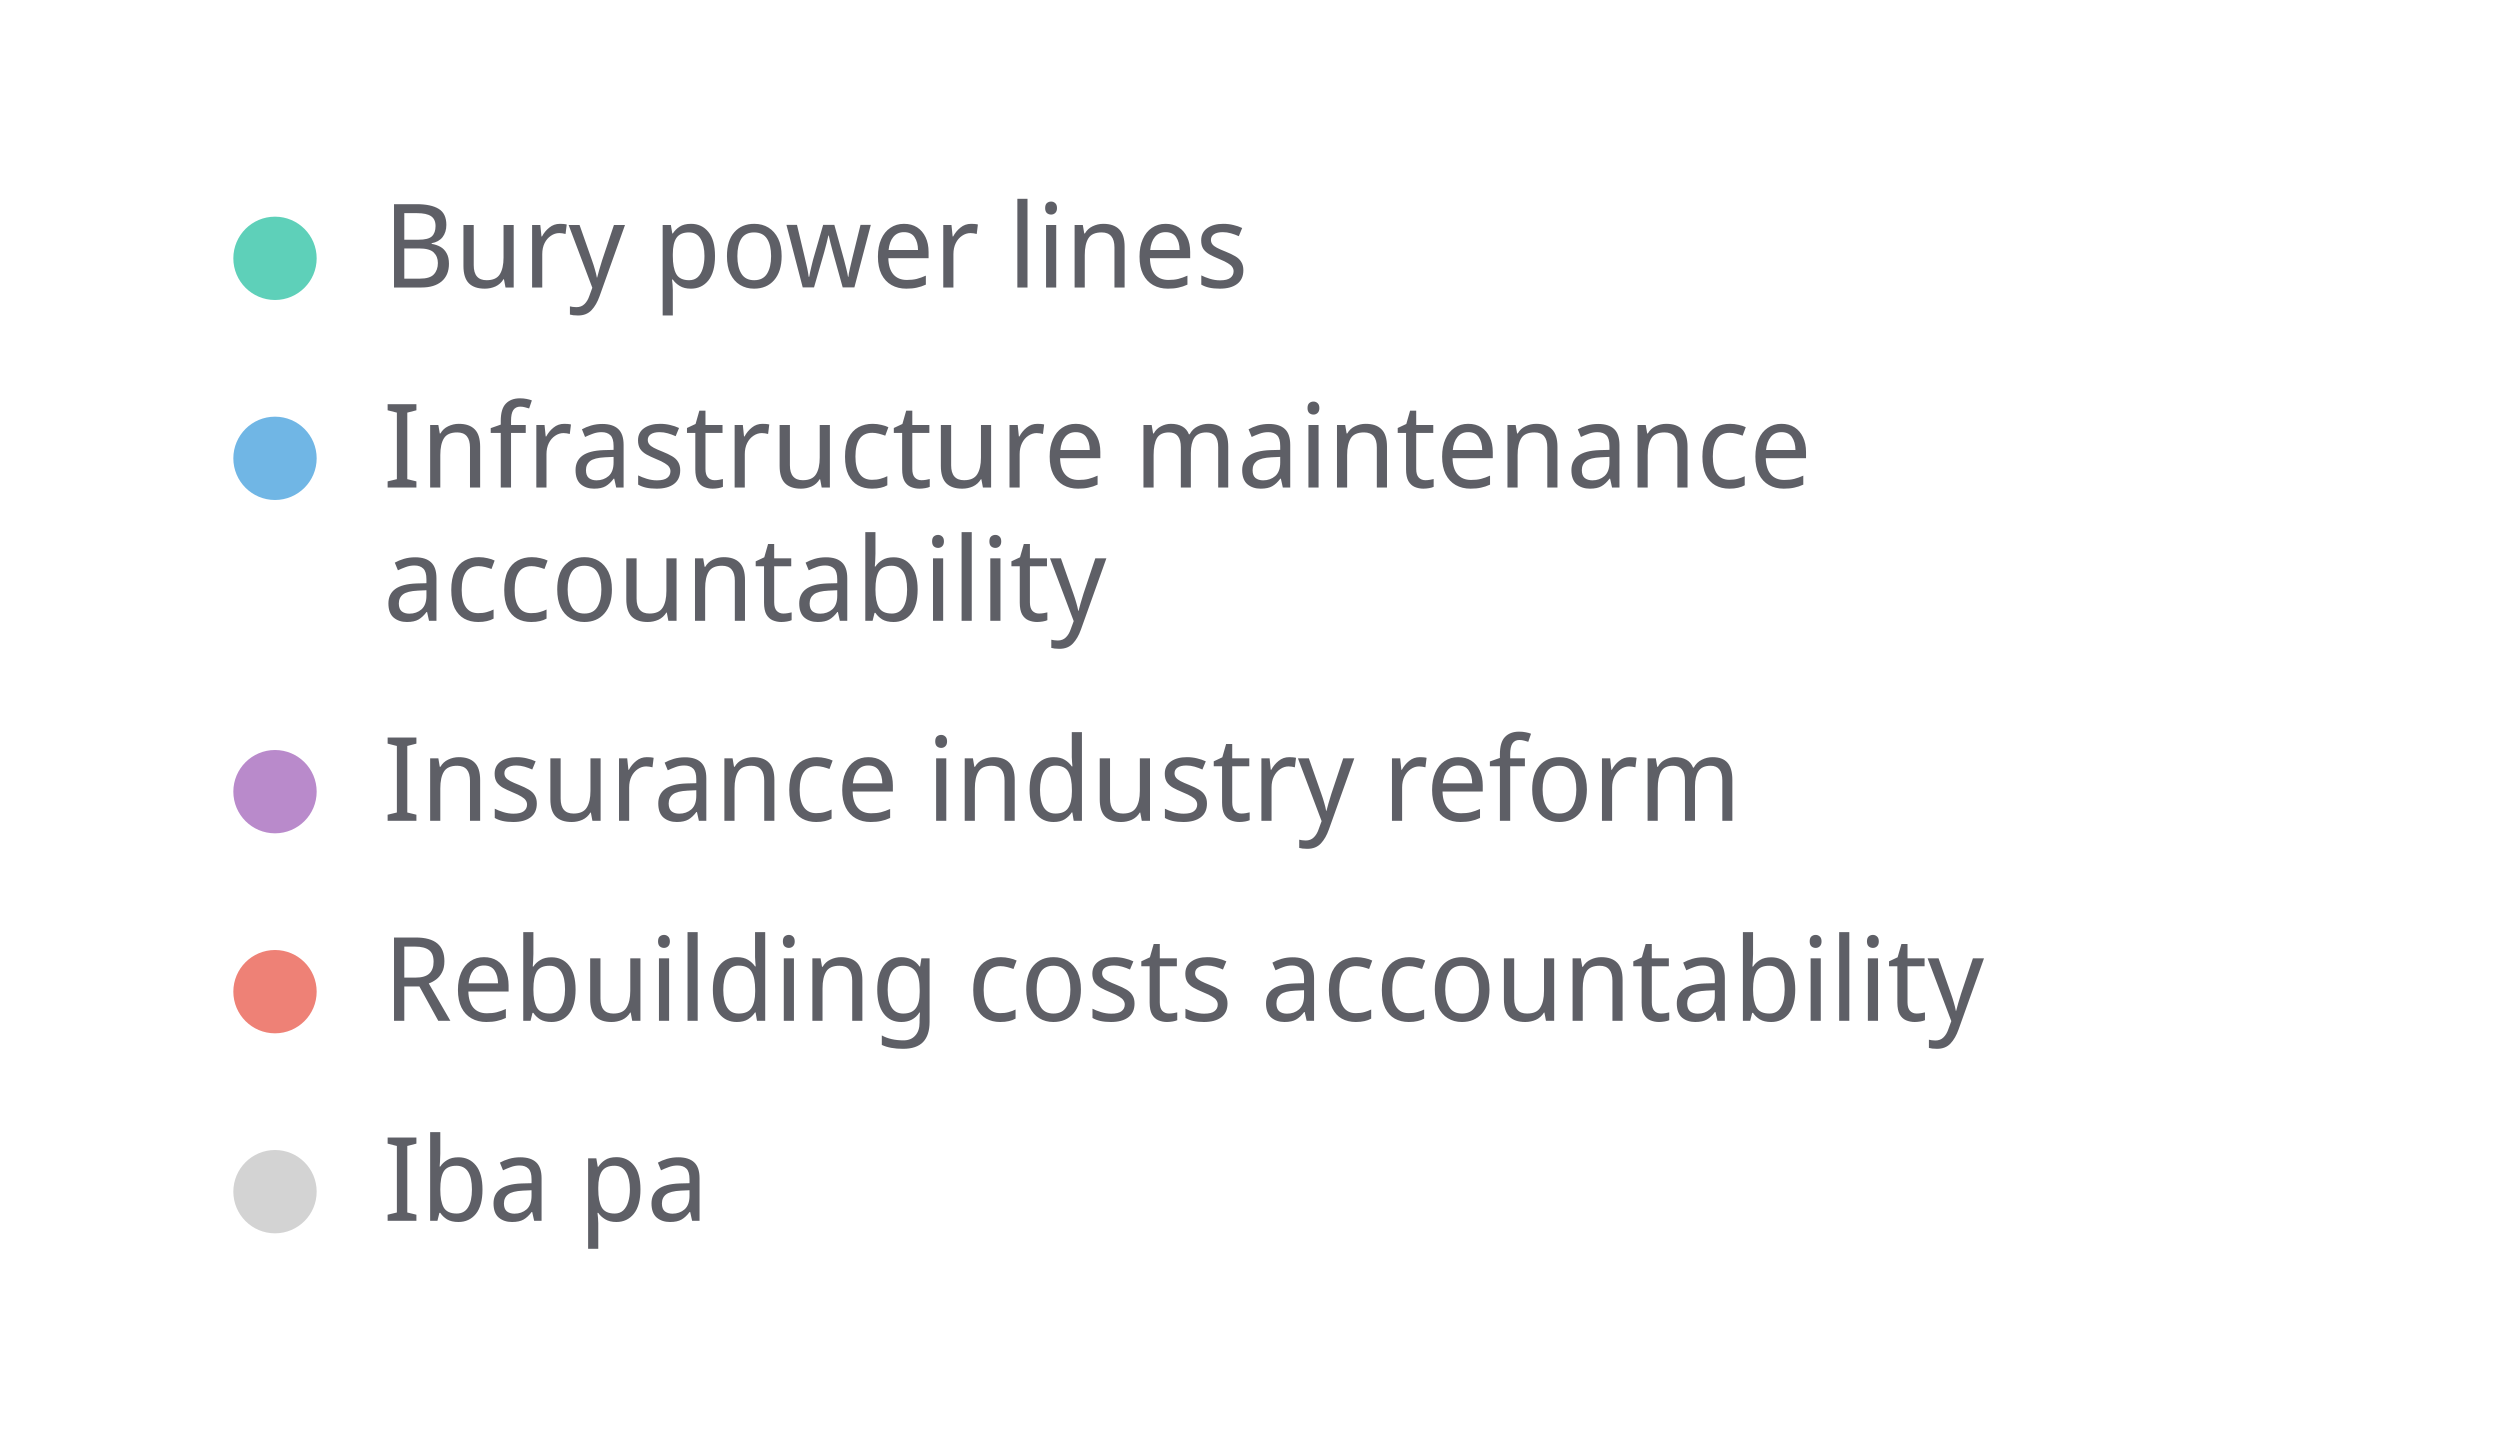
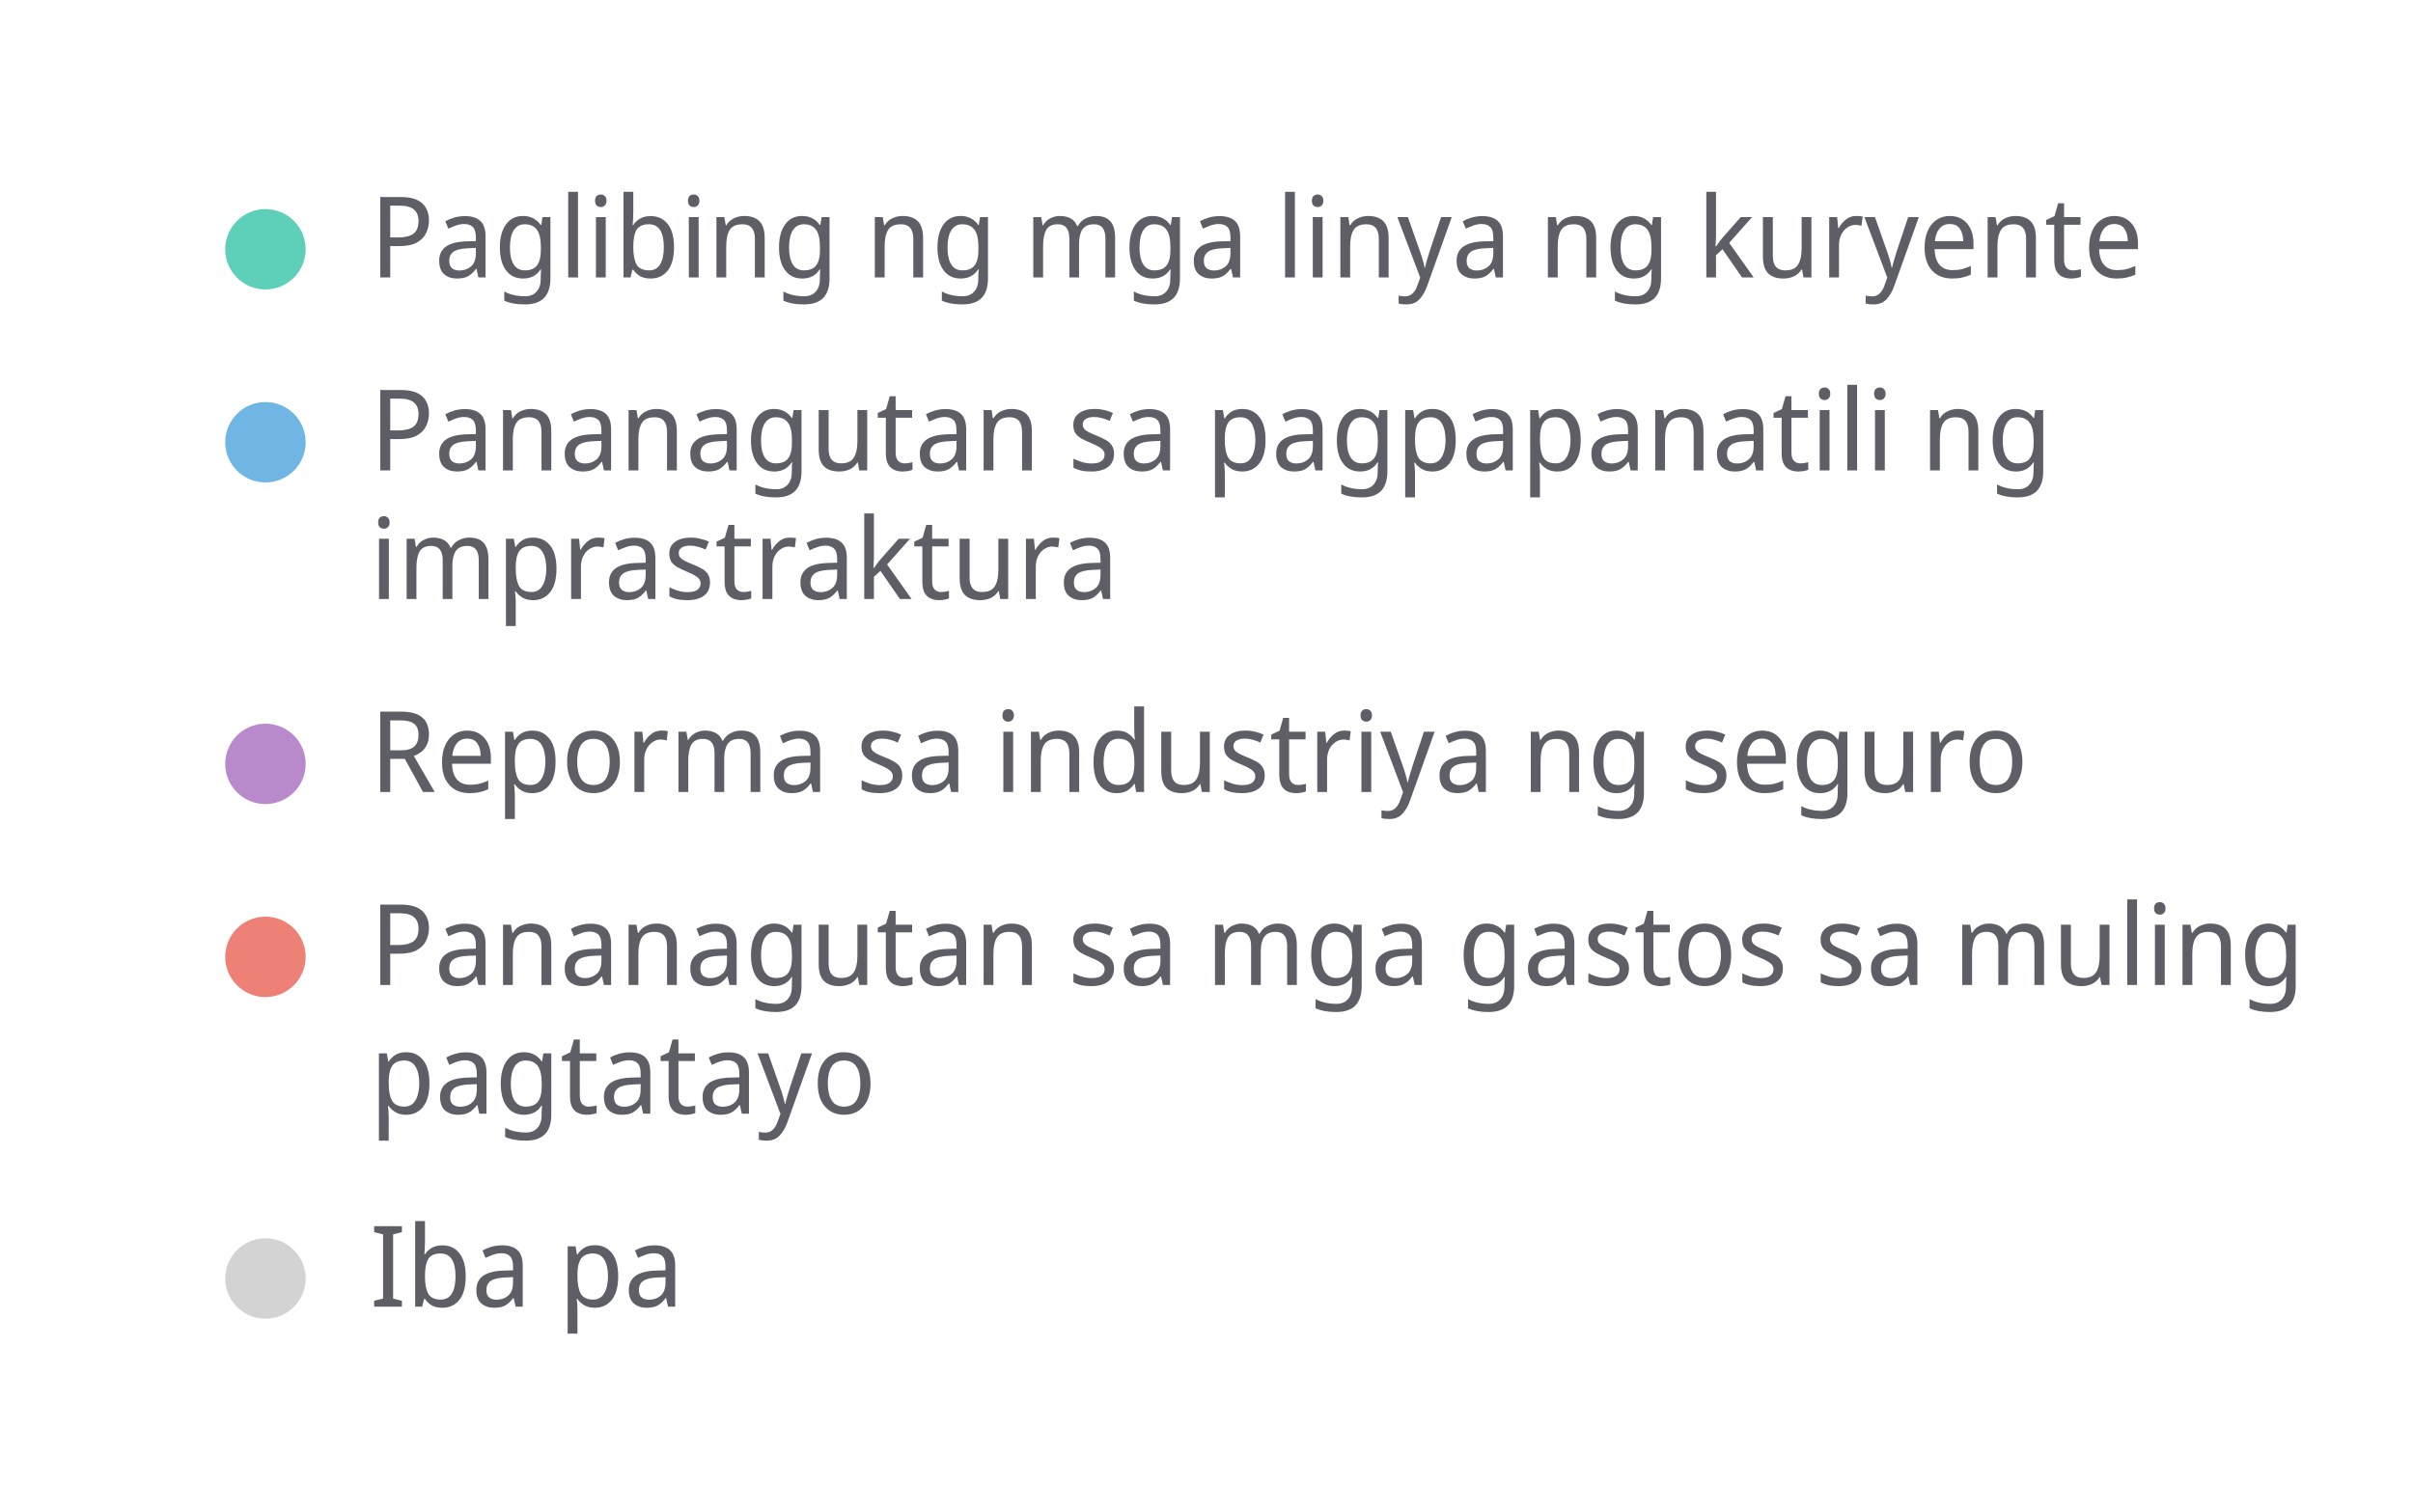
- <svg xmlns="http://www.w3.org/2000/svg" width="300" height="172" viewBox="0 0 300 172" preserveAspectRatio="xMidYMid meet">
+ <svg xmlns="http://www.w3.org/2000/svg" width="300" height="188" viewBox="0 0 300 188" preserveAspectRatio="xMidYMid meet">
  <circle cx="33" cy="31" r="5" fill="#5ed0b9" fill-opacity="1.0" stroke="none" stroke-width="0.5" />
-   <text fill="#5e5f66" x="46" y="34.5" font-family="Noto Sans Display" font-size="14">Bury power lines</text>
+   <text fill="#5e5f66" x="46" y="34.5" font-family="Noto Sans Display" font-size="14">Paglibing ng mga linya ng kuryente</text>
  <circle cx="33" cy="55" r="5" fill="#70b6e5" fill-opacity="1.0" stroke="none" stroke-width="0.5" />
-   <text fill="#5e5f66" x="46" y="58.5" font-family="Noto Sans Display" font-size="14">Infrastructure maintenance </text>
-   <text fill="#5e5f66" x="46" y="74.5" font-family="Noto Sans Display" font-size="14">accountability</text>
+   <text fill="#5e5f66" x="46" y="58.5" font-family="Noto Sans Display" font-size="14">Pananagutan sa pagpapanatili ng </text>
+   <text fill="#5e5f66" x="46" y="74.5" font-family="Noto Sans Display" font-size="14">imprastraktura</text>
  <circle cx="33" cy="95" r="5" fill="#b98acb" fill-opacity="1.0" stroke="none" stroke-width="0.5" />
-   <text fill="#5e5f66" x="46" y="98.5" font-family="Noto Sans Display" font-size="14">Insurance industry reform</text>
+   <text fill="#5e5f66" x="46" y="98.5" font-family="Noto Sans Display" font-size="14">Reporma sa industriya ng seguro</text>
  <circle cx="33" cy="119" r="5" fill="#ee8176" fill-opacity="1.0" stroke="none" stroke-width="0.5" />
-   <text fill="#5e5f66" x="46" y="122.5" font-family="Noto Sans Display" font-size="14">Rebuilding costs accountability</text>
-   <circle cx="33" cy="143" r="5" fill="lightgray" fill-opacity="1.0" stroke="none" stroke-width="0.5" />
-   <text fill="#5e5f66" x="46" y="146.5" font-family="Noto Sans Display" font-size="14">Iba pa</text>
+   <text fill="#5e5f66" x="46" y="122.5" font-family="Noto Sans Display" font-size="14">Pananagutan sa mga gastos sa muling </text>
+   <text fill="#5e5f66" x="46" y="138.5" font-family="Noto Sans Display" font-size="14">pagtatayo</text>
+   <circle cx="33" cy="159" r="5" fill="lightgray" fill-opacity="1.0" stroke="none" stroke-width="0.5" />
+   <text fill="#5e5f66" x="46" y="162.5" font-family="Noto Sans Display" font-size="14">Iba pa</text>
</svg>
